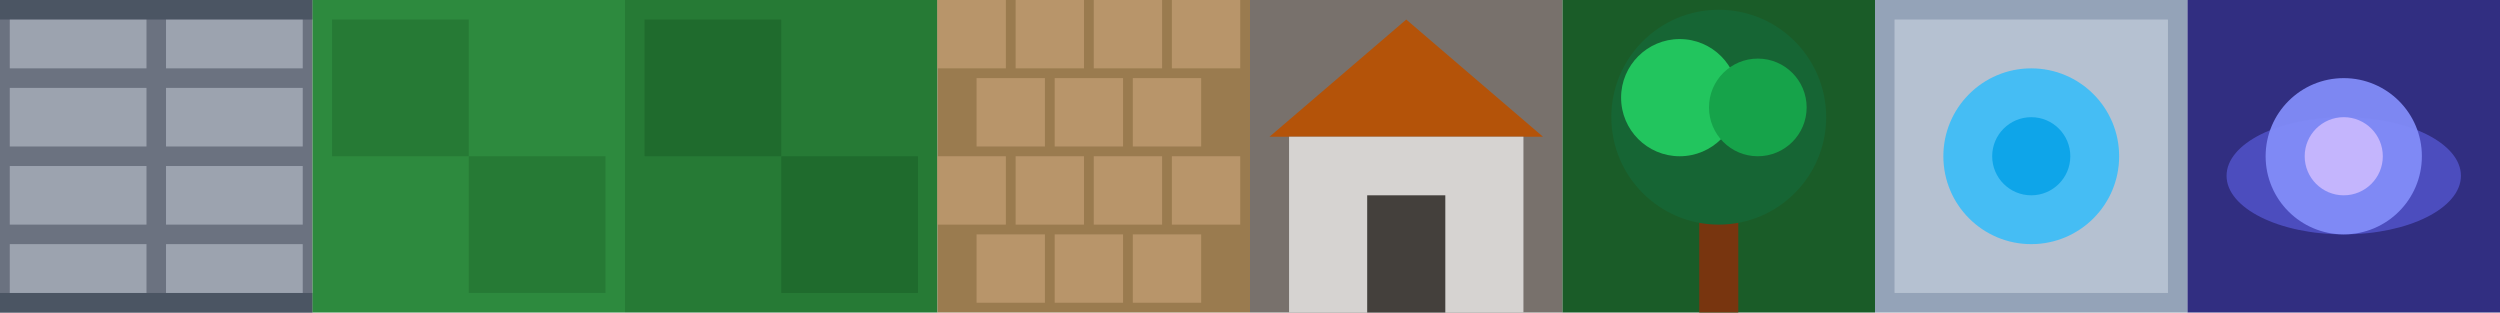
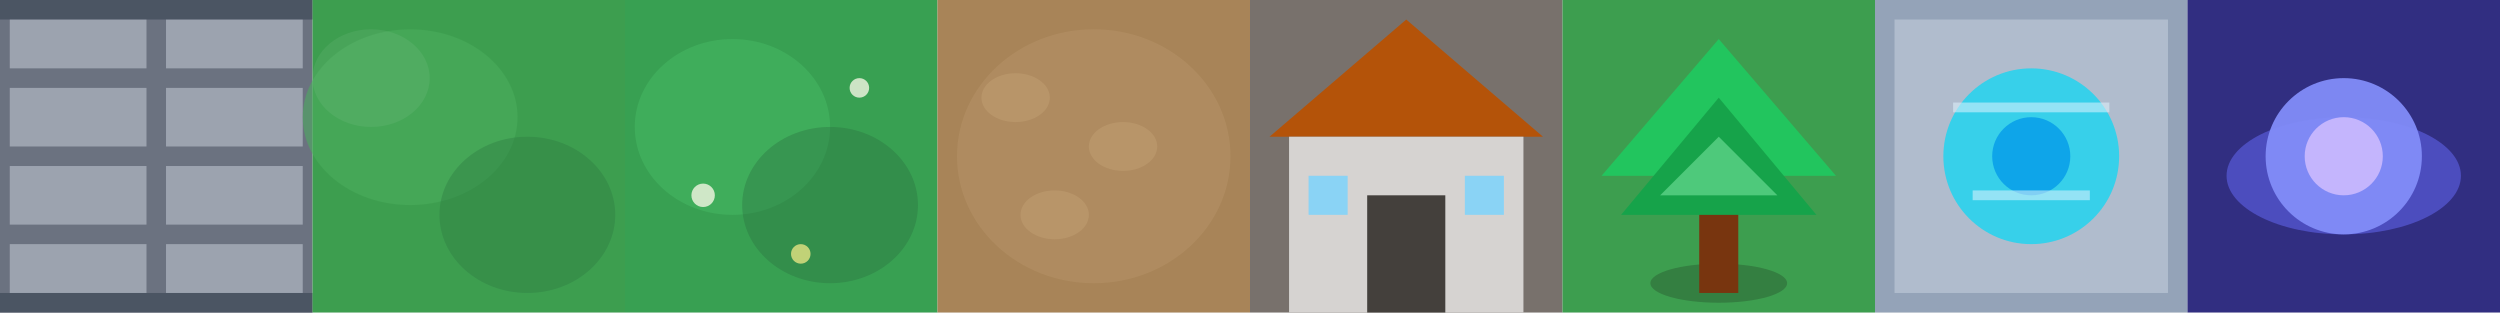
<svg xmlns="http://www.w3.org/2000/svg" width="256" height="32" viewBox="0 0 256 32">
  <g transform="translate(0,0)">
    <rect width="32" height="32" fill="#6b7280" />
    <rect x="1" y="1" width="14" height="6" fill="#9ca3af" />
    <rect x="17" y="1" width="14" height="6" fill="#9ca3af" />
    <rect x="1" y="9" width="14" height="6" fill="#9ca3af" />
    <rect x="17" y="9" width="14" height="6" fill="#9ca3af" />
    <rect x="1" y="17" width="14" height="6" fill="#9ca3af" />
    <rect x="17" y="17" width="14" height="6" fill="#9ca3af" />
    <rect x="1" y="25" width="14" height="6" fill="#9ca3af" />
    <rect x="17" y="25" width="14" height="6" fill="#9ca3af" />
    <rect y="0" width="32" height="2" fill="#4b5563" />
    <rect y="30" width="32" height="2" fill="#4b5563" />
  </g>
  <g transform="translate(32,0)">
-     <rect width="32" height="32" fill="#2d8a3e" />
-     <rect x="2" y="2" width="14" height="14" fill="#267a35" />
-     <rect x="16" y="16" width="14" height="14" fill="#267a35" />
+     <rect width="32" height="32" fill="#3d9e4f" />
+     <ellipse cx="10" cy="12" rx="11" ry="9" fill="#4aae5c" opacity="0.55" />
+     <ellipse cx="22" cy="22" rx="9" ry="8" fill="#2d7a42" opacity="0.4" />
+     <ellipse cx="6" cy="8" rx="6" ry="5" fill="#fff" opacity="0.06" />
  </g>
  <g transform="translate(64,0)">
-     <rect width="32" height="32" fill="#267a35" />
-     <rect x="2" y="2" width="14" height="14" fill="#1f6b2d" />
-     <rect x="16" y="16" width="14" height="14" fill="#1f6b2d" />
+     <rect width="32" height="32" fill="#38a052" />
+     <ellipse cx="11" cy="13" rx="10" ry="9" fill="#45b863" opacity="0.55" />
+     <ellipse cx="21" cy="21" rx="9" ry="8" fill="#2a7340" opacity="0.4" />
+     <circle cx="8" cy="20" r="1.2" fill="#fffbeb" opacity="0.75" />
+     <circle cx="24" cy="9" r="1" fill="#fffbeb" opacity="0.75" />
+     <circle cx="18" cy="26" r="1" fill="#fef08a" opacity="0.7" />
  </g>
  <g transform="translate(96,0)">
-     <rect width="32" height="32" fill="#9a7b4f" />
-     <rect x="0" y="0" width="7" height="7" fill="#b8956a" />
-     <rect x="8" y="0" width="7" height="7" fill="#b8956a" />
-     <rect x="16" y="0" width="7" height="7" fill="#b8956a" />
-     <rect x="24" y="0" width="7" height="7" fill="#b8956a" />
-     <rect x="4" y="8" width="7" height="7" fill="#b8956a" />
-     <rect x="12" y="8" width="7" height="7" fill="#b8956a" />
-     <rect x="20" y="8" width="7" height="7" fill="#b8956a" />
-     <rect x="0" y="16" width="7" height="7" fill="#b8956a" />
-     <rect x="8" y="16" width="7" height="7" fill="#b8956a" />
-     <rect x="16" y="16" width="7" height="7" fill="#b8956a" />
-     <rect x="24" y="16" width="7" height="7" fill="#b8956a" />
-     <rect x="4" y="24" width="7" height="7" fill="#b8956a" />
-     <rect x="12" y="24" width="7" height="7" fill="#b8956a" />
-     <rect x="20" y="24" width="7" height="7" fill="#b8956a" />
+     <rect width="32" height="32" fill="#a88458" />
+     <ellipse cx="16" cy="16" rx="14" ry="13" fill="#b8956a" opacity="0.45" />
+     <ellipse cx="8" cy="10" rx="3.5" ry="2.5" fill="#c9a87a" opacity="0.35" />
+     <ellipse cx="19" cy="15" rx="3.5" ry="2.5" fill="#c9a87a" opacity="0.35" />
+     <ellipse cx="12" cy="22" rx="3.5" ry="2.5" fill="#c9a87a" opacity="0.35" />
  </g>
  <g transform="translate(128,0)">
    <rect width="32" height="32" fill="#78716c" />
    <polygon points="16,2 30,14 2,14" fill="#b45309" />
    <rect x="4" y="14" width="24" height="18" fill="#d6d3d1" />
    <rect x="12" y="20" width="8" height="12" fill="#44403c" />
+     <rect x="6" y="18" width="4" height="4" fill="#7dd3fc" opacity="0.85" />
+     <rect x="22" y="18" width="4" height="4" fill="#7dd3fc" opacity="0.85" />
  </g>
  <g transform="translate(160,0)">
-     <rect width="32" height="32" fill="#1a5c28" />
-     <rect x="14" y="20" width="4" height="12" fill="#78350f" />
-     <circle cx="16" cy="12" r="11" fill="#166534" />
-     <circle cx="12" cy="10" r="6" fill="#22c55e" />
-     <circle cx="20" cy="11" r="5" fill="#16a34a" />
+     <rect width="32" height="32" fill="#3d9e4f" />
+     <ellipse cx="16" cy="29" rx="7" ry="2" fill="#172216" opacity="0.25" />
+     <rect x="14" y="20" width="4" height="10" fill="#78350f" />
+     <polygon points="16,4 28,18 4,18" fill="#22c55e" />
+     <polygon points="16,10 26,22 6,22" fill="#16a34a" />
+     <polygon points="16,14 22,20 10,20" fill="#86efac" opacity="0.5" />
  </g>
  <g transform="translate(192,0)">
    <rect width="32" height="32" fill="#94a3b8" />
-     <rect x="2" y="2" width="28" height="28" fill="#cbd5e1" opacity="0.6" />
-     <circle cx="16" cy="16" r="9" fill="#38bdf8" opacity="0.9" />
+     <rect x="2" y="2" width="28" height="28" fill="#cbd5e1" opacity="0.5" />
+     <circle cx="16" cy="16" r="9" fill="#22d3ee" opacity="0.85" />
    <circle cx="16" cy="16" r="4" fill="#0ea5e9" />
+     <path d="M8 11h16M10 20h12" stroke="#e0f2fe" stroke-width="1" opacity="0.55" fill="none" />
  </g>
  <g transform="translate(224,0)">
    <rect width="32" height="32" fill="#312e81" />
    <ellipse cx="16" cy="18" rx="12" ry="6" fill="#6366f1" opacity="0.55" />
    <ellipse cx="16" cy="16" rx="8" ry="8" fill="#818cf8" opacity="0.95" />
    <ellipse cx="16" cy="16" rx="4" ry="4" fill="#c4b5fd" />
  </g>
</svg>
